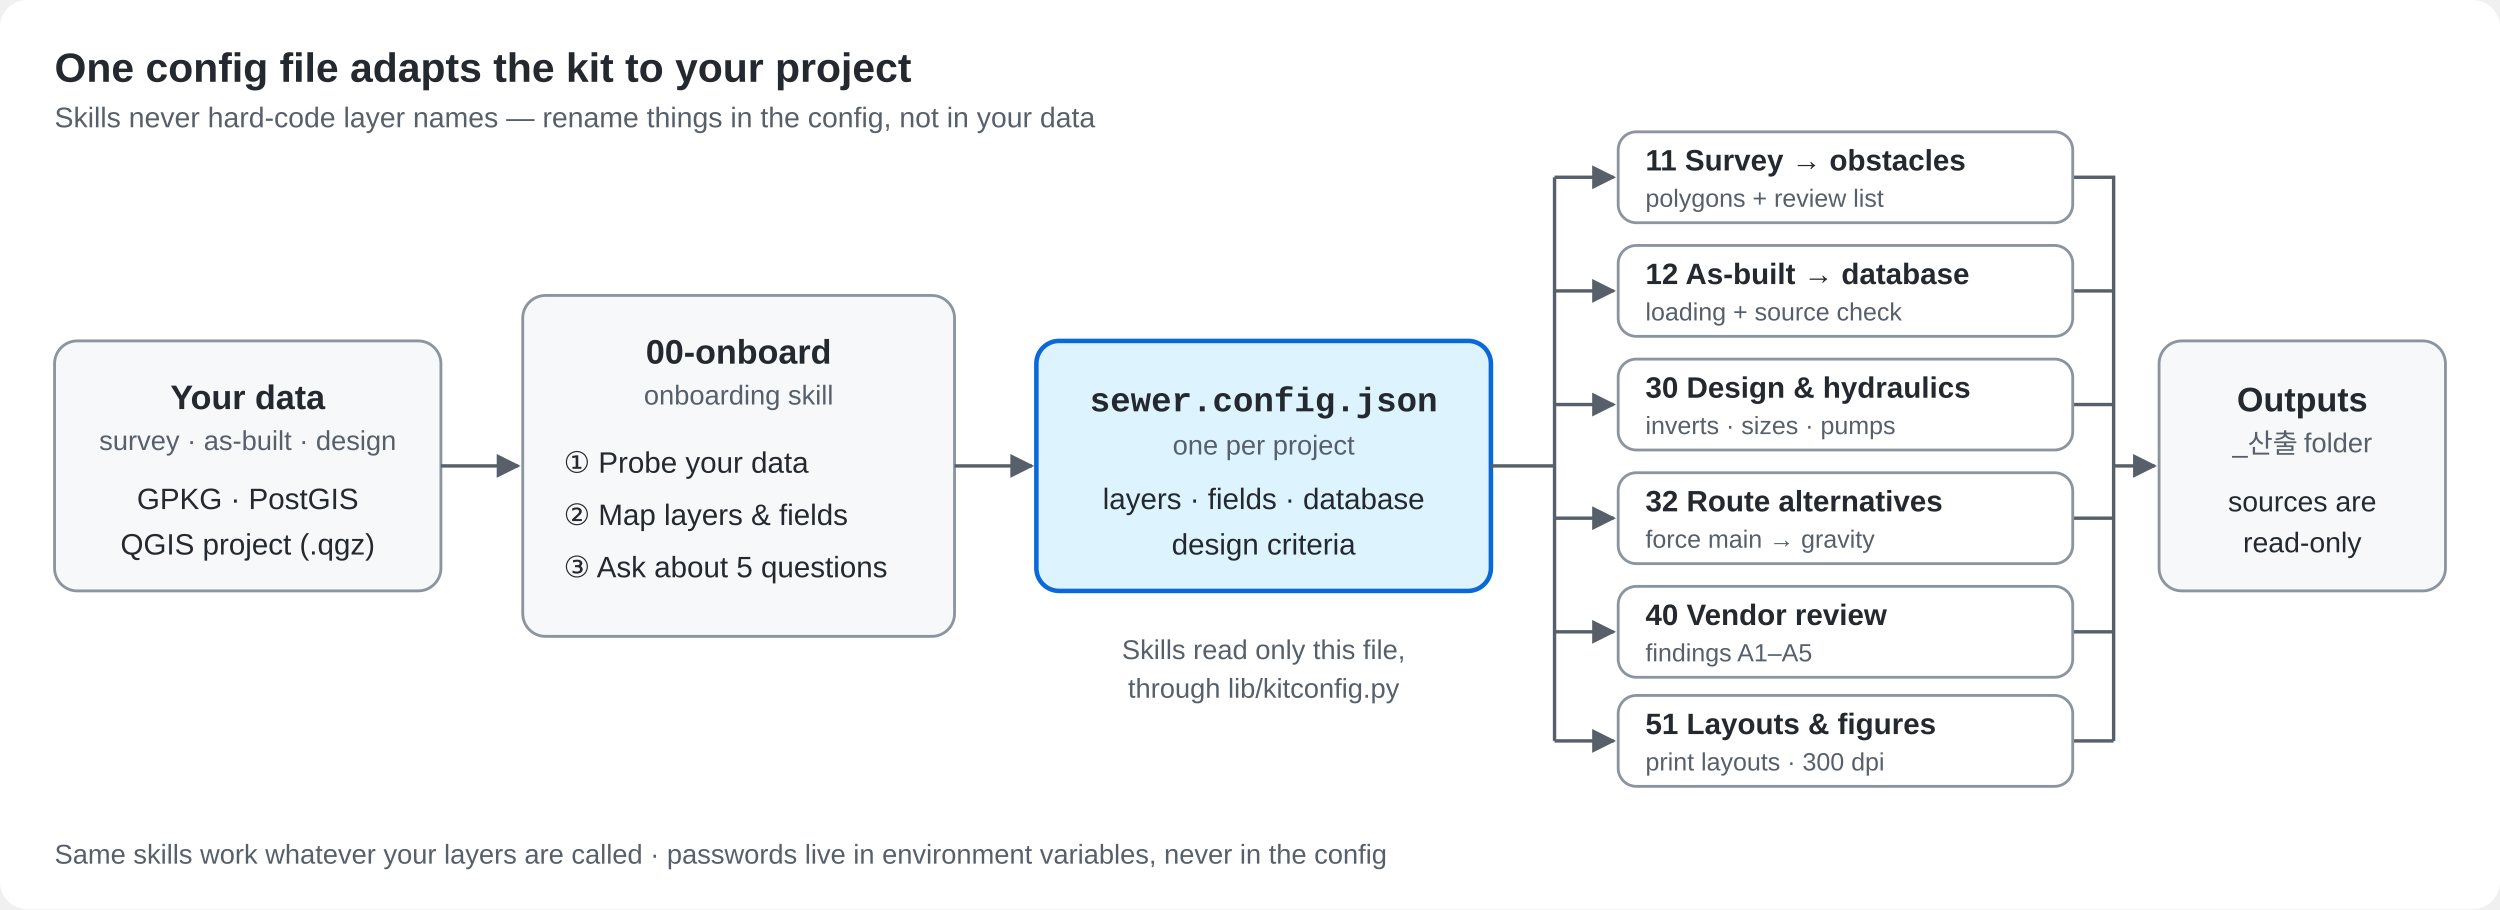
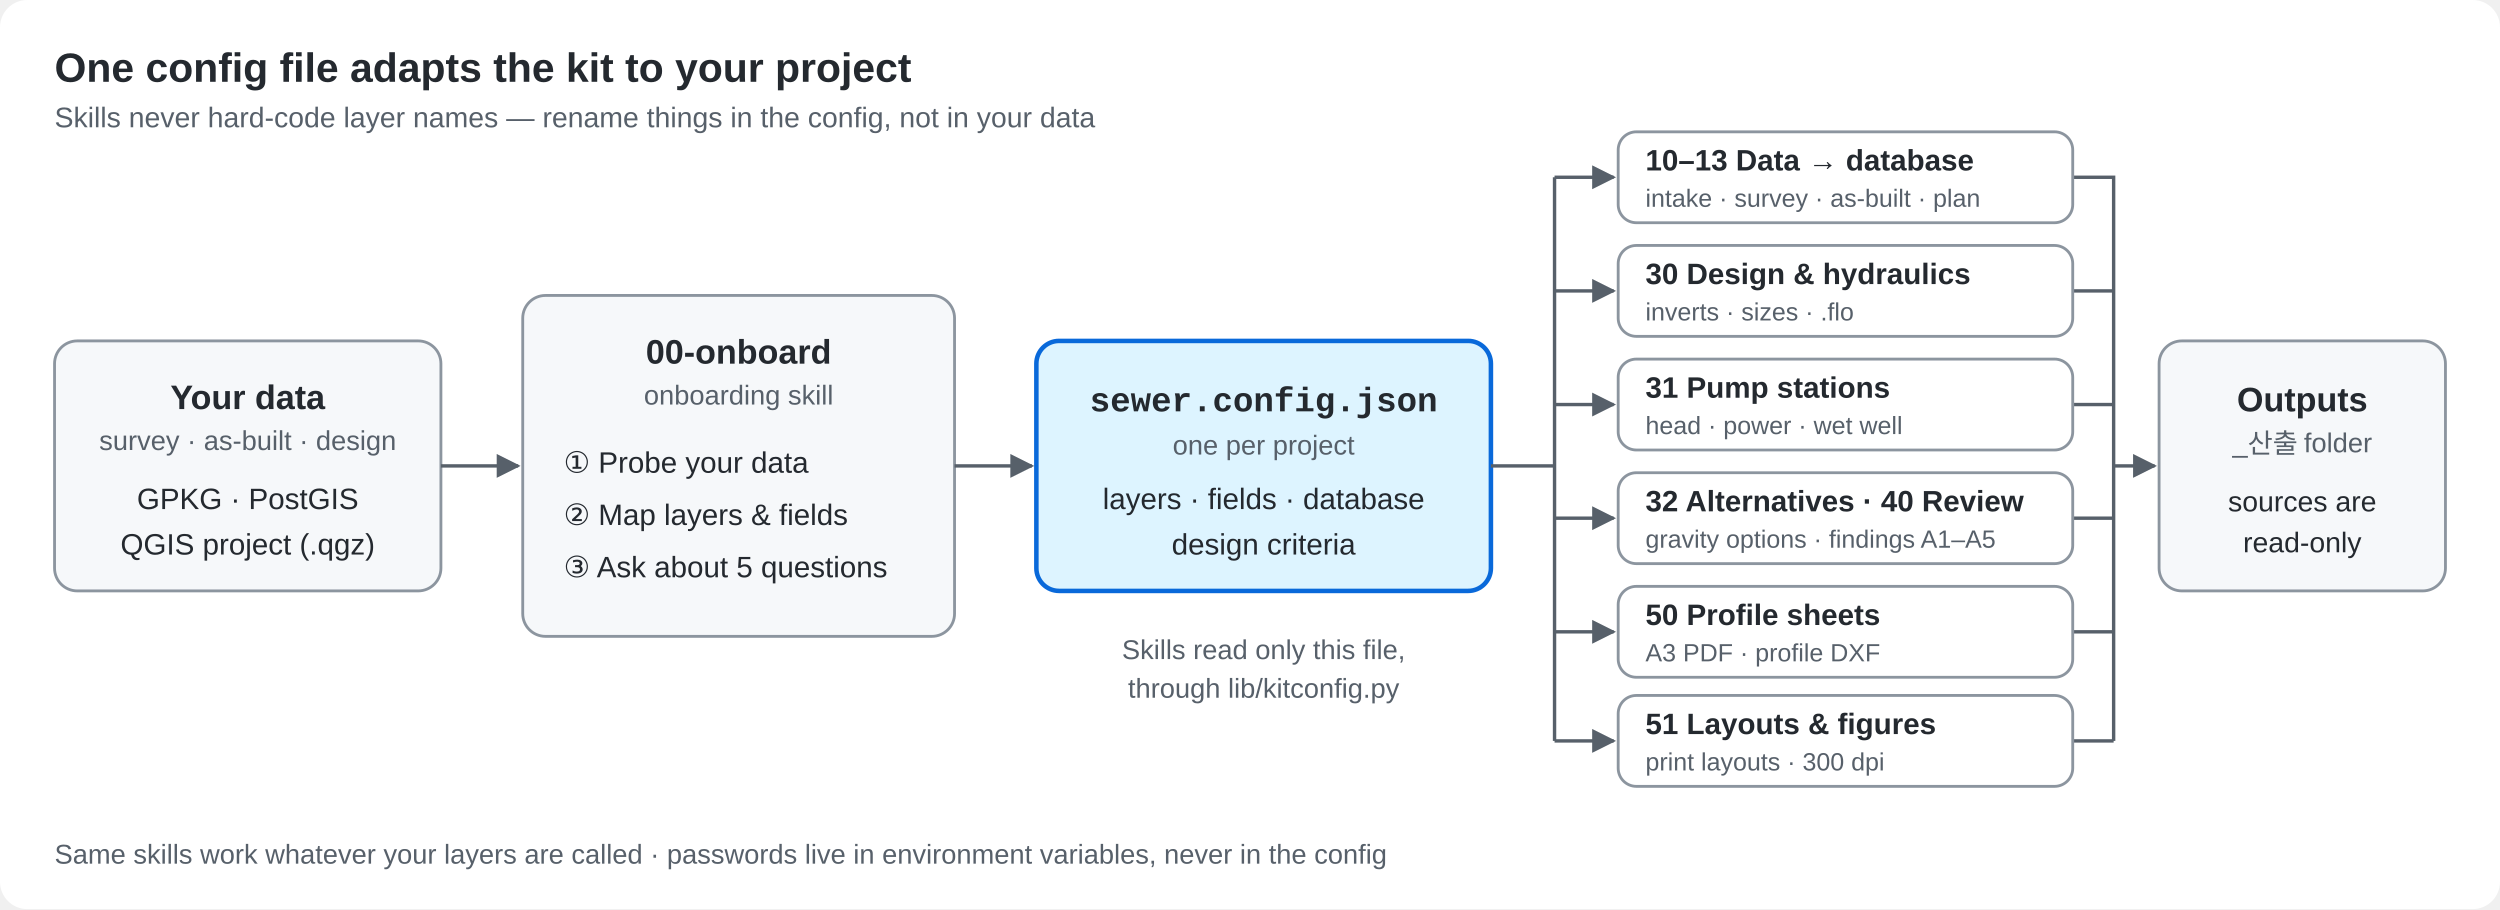
<svg xmlns="http://www.w3.org/2000/svg" viewBox="0 0 1100 400" font-family="'Segoe UI','Helvetica Neue',Arial,sans-serif" role="img" aria-label="One config file adapts the kit to your project">
  <defs>
    <marker id="a" viewBox="0 0 10 10" refX="9" refY="5" markerWidth="7" markerHeight="7" orient="auto-start-reverse">
      <path d="M0 0L10 5L0 10z" fill="#57606a" />
    </marker>
  </defs>
  <rect x="0" y="0" width="1100" height="400" rx="12" fill="#ffffff" />
  <text x="24" y="36" font-size="18" font-weight="700" fill="#24292f">One config file adapts the kit to your project</text>
  <text x="24" y="56" font-size="12.5" fill="#57606a">Skills never hard-code layer names — rename things in the config, not in your data</text>
  <rect x="24" y="150" width="170" height="110" rx="10" fill="#f6f8fa" stroke="#8c959f" stroke-width="1.25" />
  <text x="109" y="180" text-anchor="middle" font-size="15" font-weight="700" fill="#24292f">Your data</text>
  <text x="109" y="198" text-anchor="middle" font-size="12" fill="#57606a">survey · as-built · design</text>
  <text x="109" y="224" text-anchor="middle" font-size="13" fill="#24292f">GPKG · PostGIS</text>
  <text x="109" y="244" text-anchor="middle" font-size="13" fill="#24292f">QGIS project (.qgz)</text>
  <rect x="230" y="130" width="190" height="150" rx="10" fill="#f6f8fa" stroke="#8c959f" stroke-width="1.25" />
  <text x="325" y="160" text-anchor="middle" font-size="15" font-weight="700" fill="#24292f">00-onboard</text>
  <text x="325" y="178" text-anchor="middle" font-size="12" fill="#57606a">onboarding skill</text>
  <text x="248" y="208" font-size="13" fill="#24292f">① Probe your data</text>
  <text x="248" y="231" font-size="13" fill="#24292f">② Map layers &amp; fields</text>
  <text x="248" y="254" font-size="13" fill="#24292f">③ Ask about 5 questions</text>
  <rect x="456" y="150" width="200" height="110" rx="10" fill="#ddf4ff" stroke="#0969da" stroke-width="2" />
  <text x="556" y="181" text-anchor="middle" font-size="15" font-weight="700" fill="#24292f" font-family="Consolas,'Courier New',monospace">sewer.config.json</text>
  <text x="556" y="200" text-anchor="middle" font-size="12" fill="#57606a">one per project</text>
  <text x="556" y="224" text-anchor="middle" font-size="13" fill="#24292f">layers · fields · database</text>
  <text x="556" y="244" text-anchor="middle" font-size="13" fill="#24292f">design criteria</text>
  <text x="556" y="290" text-anchor="middle" font-size="12" fill="#57606a">Skills read only this file,</text>
  <text x="556" y="307" text-anchor="middle" font-size="12" fill="#57606a">through lib/kitconfig.py</text>
  <g fill="none" stroke="#57606a" stroke-width="1.5">
    <path d="M194 205H228" marker-end="url(#a)" />
    <path d="M420 205H454" marker-end="url(#a)" />
    <path d="M656 205H684" />
    <path d="M684 78V326" />
    <path d="M684 78H710" marker-end="url(#a)" />
    <path d="M684 128H710" marker-end="url(#a)" />
    <path d="M684 178H710" marker-end="url(#a)" />
    <path d="M684 228H710" marker-end="url(#a)" />
    <path d="M684 278H710" marker-end="url(#a)" />
    <path d="M684 326H710" marker-end="url(#a)" />
    <path d="M912 78H930V326" />
    <path d="M912 128H930" />
    <path d="M912 178H930" />
    <path d="M912 228H930" />
    <path d="M912 278H930" />
    <path d="M912 326H930" />
    <path d="M930 205H948" marker-end="url(#a)" />
  </g>
  <g>
    <rect x="712" y="58" width="200" height="40" rx="8" fill="#ffffff" stroke="#8c959f" stroke-width="1.25" />
-     <text x="724" y="75" font-size="13" font-weight="700" fill="#24292f">11 Survey → obstacles</text>
-     <text x="724" y="91" font-size="11" fill="#57606a">polygons + review list</text>
+     <text x="724" y="75" font-size="13" font-weight="700" fill="#24292f">10–13 Data → database</text>
+     <text x="724" y="91" font-size="11" fill="#57606a">intake · survey · as-built · plan</text>
    <rect x="712" y="108" width="200" height="40" rx="8" fill="#ffffff" stroke="#8c959f" stroke-width="1.25" />
-     <text x="724" y="125" font-size="13" font-weight="700" fill="#24292f">12 As-built → database</text>
-     <text x="724" y="141" font-size="11" fill="#57606a">loading + source check</text>
+     <text x="724" y="125" font-size="13" font-weight="700" fill="#24292f">30 Design &amp; hydraulics</text>
+     <text x="724" y="141" font-size="11" fill="#57606a">inverts · sizes · .flo</text>
    <rect x="712" y="158" width="200" height="40" rx="8" fill="#ffffff" stroke="#8c959f" stroke-width="1.25" />
-     <text x="724" y="175" font-size="13" font-weight="700" fill="#24292f">30 Design &amp; hydraulics</text>
-     <text x="724" y="191" font-size="11" fill="#57606a">inverts · sizes · pumps</text>
+     <text x="724" y="175" font-size="13" font-weight="700" fill="#24292f">31 Pump stations</text>
+     <text x="724" y="191" font-size="11" fill="#57606a">head · power · wet well</text>
    <rect x="712" y="208" width="200" height="40" rx="8" fill="#ffffff" stroke="#8c959f" stroke-width="1.25" />
-     <text x="724" y="225" font-size="13" font-weight="700" fill="#24292f">32 Route alternatives</text>
-     <text x="724" y="241" font-size="11" fill="#57606a">force main → gravity</text>
+     <text x="724" y="225" font-size="13" font-weight="700" fill="#24292f">32 Alternatives · 40 Review</text>
+     <text x="724" y="241" font-size="11" fill="#57606a">gravity options · findings A1–A5</text>
    <rect x="712" y="258" width="200" height="40" rx="8" fill="#ffffff" stroke="#8c959f" stroke-width="1.25" />
-     <text x="724" y="275" font-size="13" font-weight="700" fill="#24292f">40 Vendor review</text>
-     <text x="724" y="291" font-size="11" fill="#57606a">findings A1–A5</text>
+     <text x="724" y="275" font-size="13" font-weight="700" fill="#24292f">50 Profile sheets</text>
+     <text x="724" y="291" font-size="11" fill="#57606a">A3 PDF · profile DXF</text>
    <rect x="712" y="306" width="200" height="40" rx="8" fill="#ffffff" stroke="#8c959f" stroke-width="1.25" />
    <text x="724" y="323" font-size="13" font-weight="700" fill="#24292f">51 Layouts &amp; figures</text>
    <text x="724" y="339" font-size="11" fill="#57606a">print layouts · 300 dpi</text>
  </g>
  <rect x="950" y="150" width="126" height="110" rx="10" fill="#f6f8fa" stroke="#8c959f" stroke-width="1.25" />
  <text x="1013" y="181" text-anchor="middle" font-size="15" font-weight="700" fill="#24292f">Outputs</text>
  <text x="1013" y="199" text-anchor="middle" font-size="12" fill="#57606a">_산출 folder</text>
  <text x="1013" y="225" text-anchor="middle" font-size="12.5" fill="#24292f">sources are</text>
  <text x="1013" y="243" text-anchor="middle" font-size="12.5" fill="#24292f">read-only</text>
  <text x="24" y="380" font-size="12" fill="#57606a">Same skills work whatever your layers are called · passwords live in environment variables, never in the config</text>
</svg>
